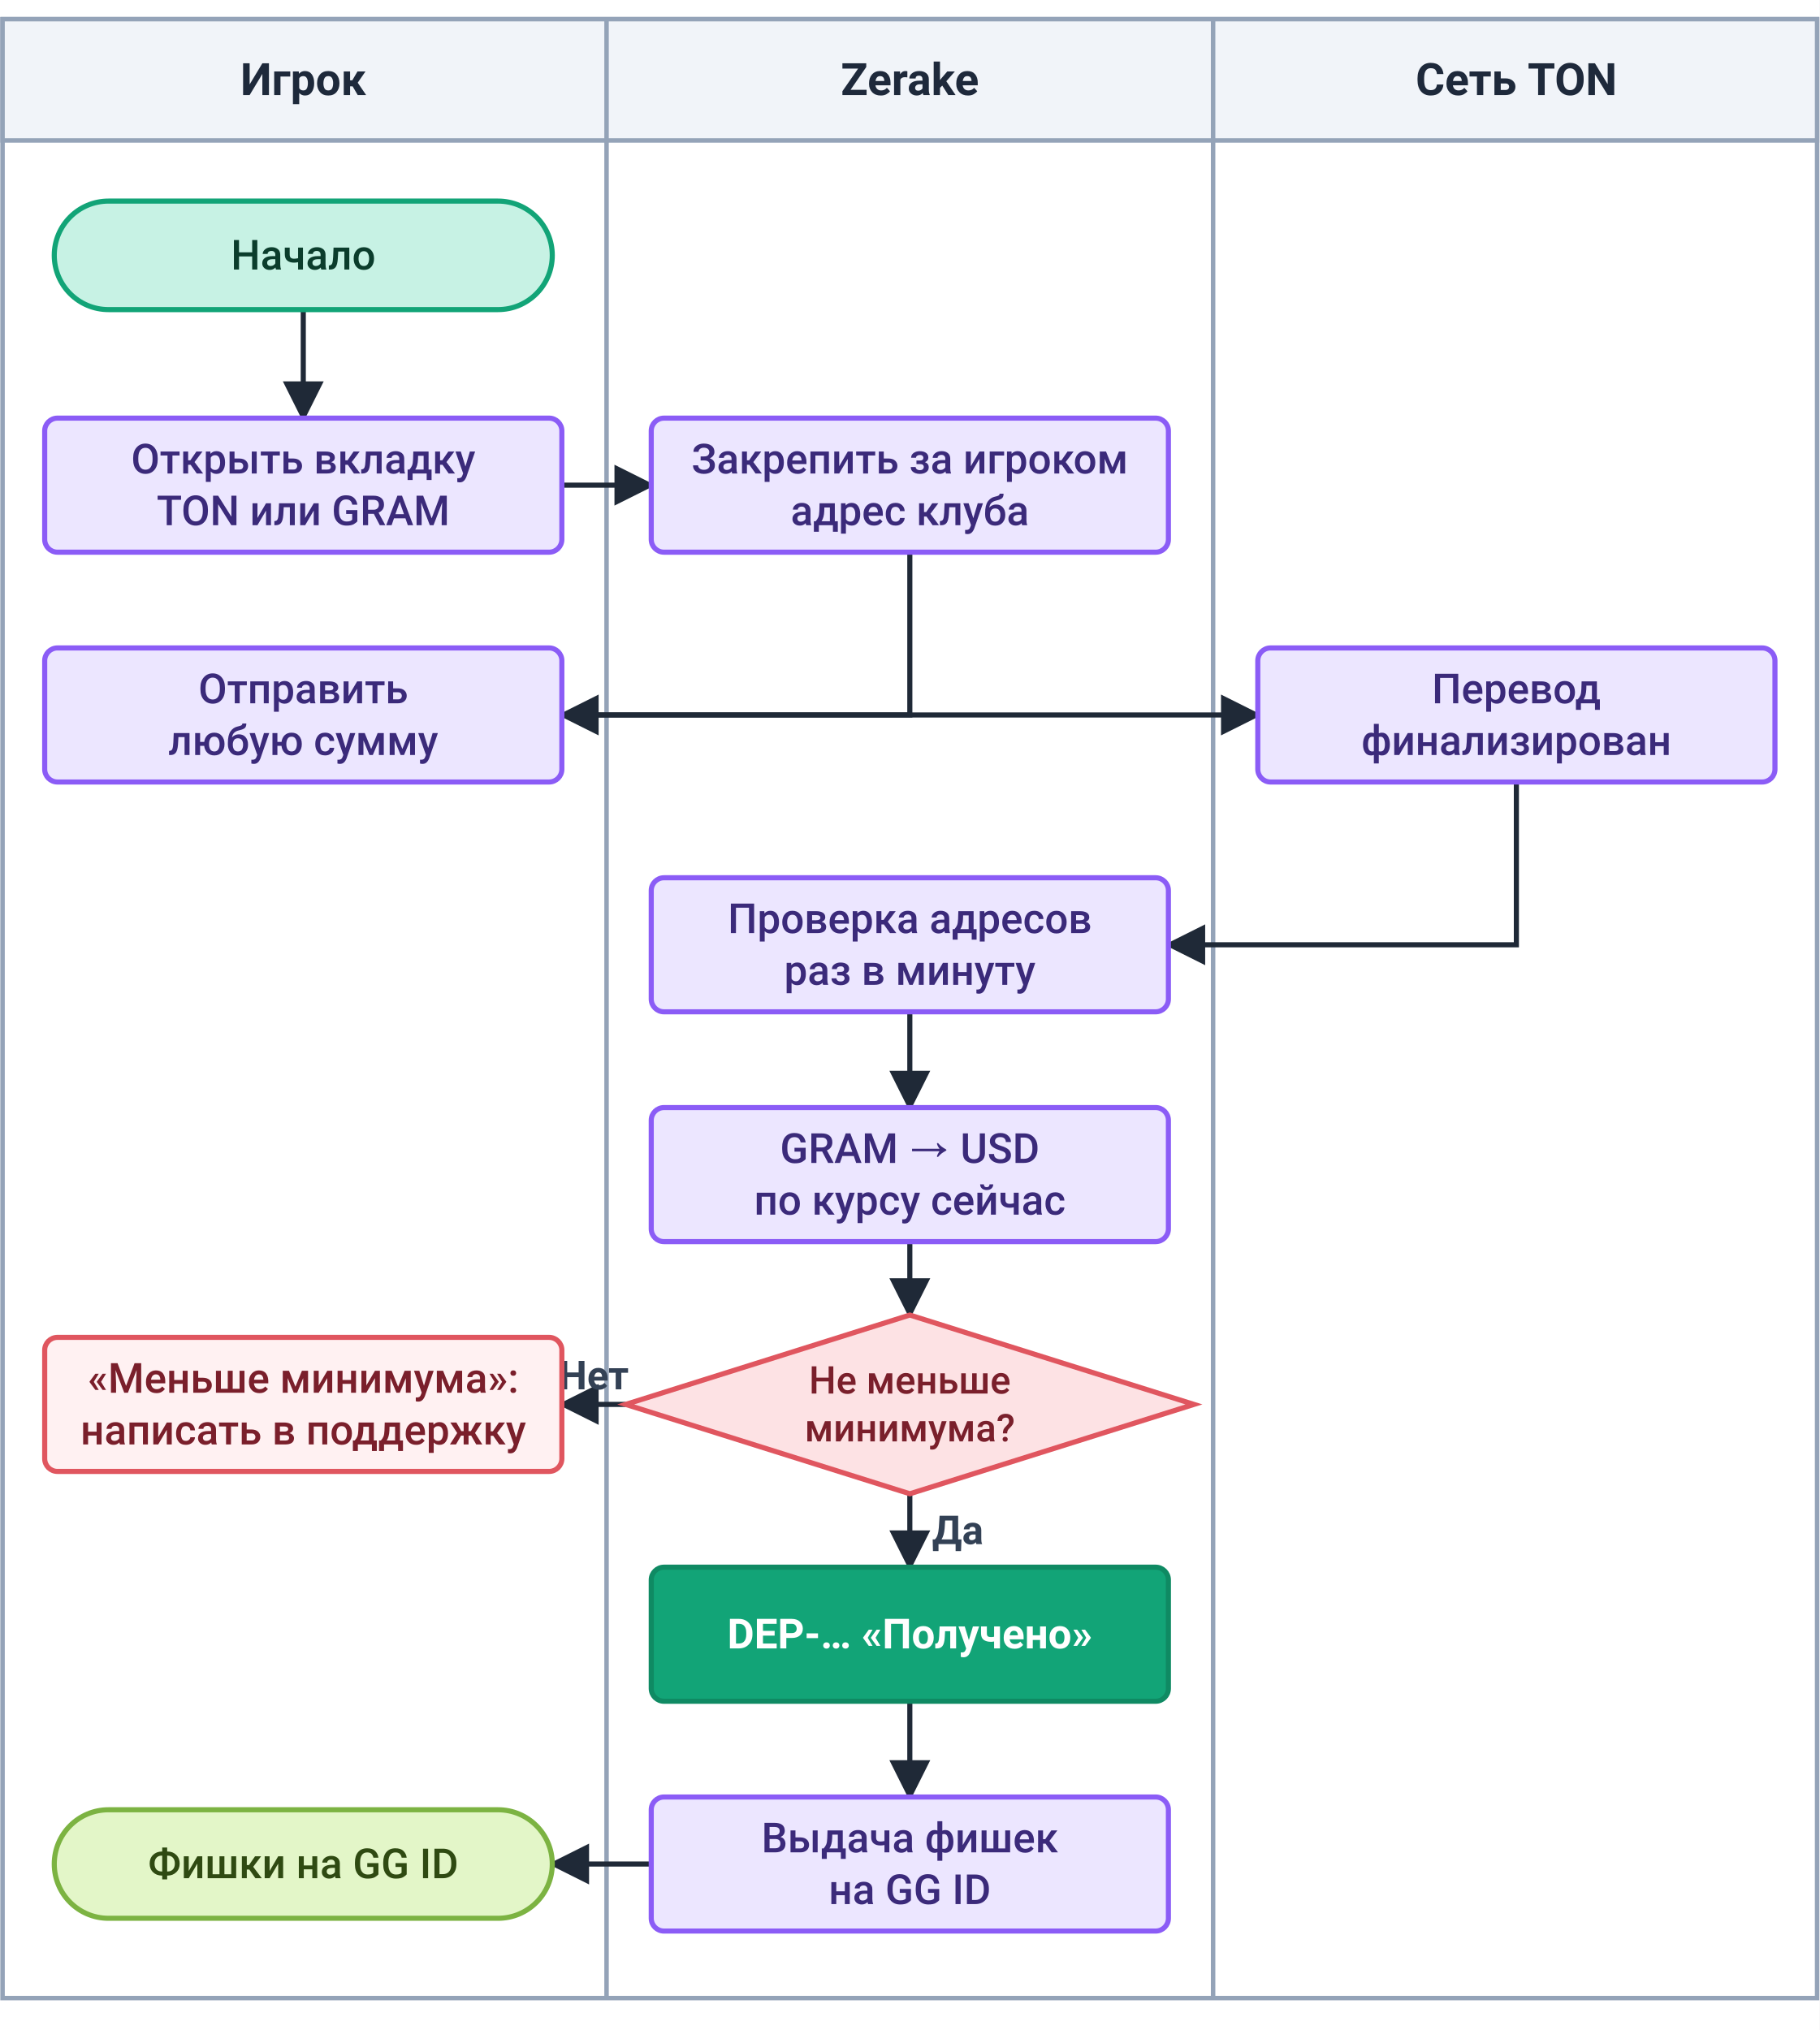
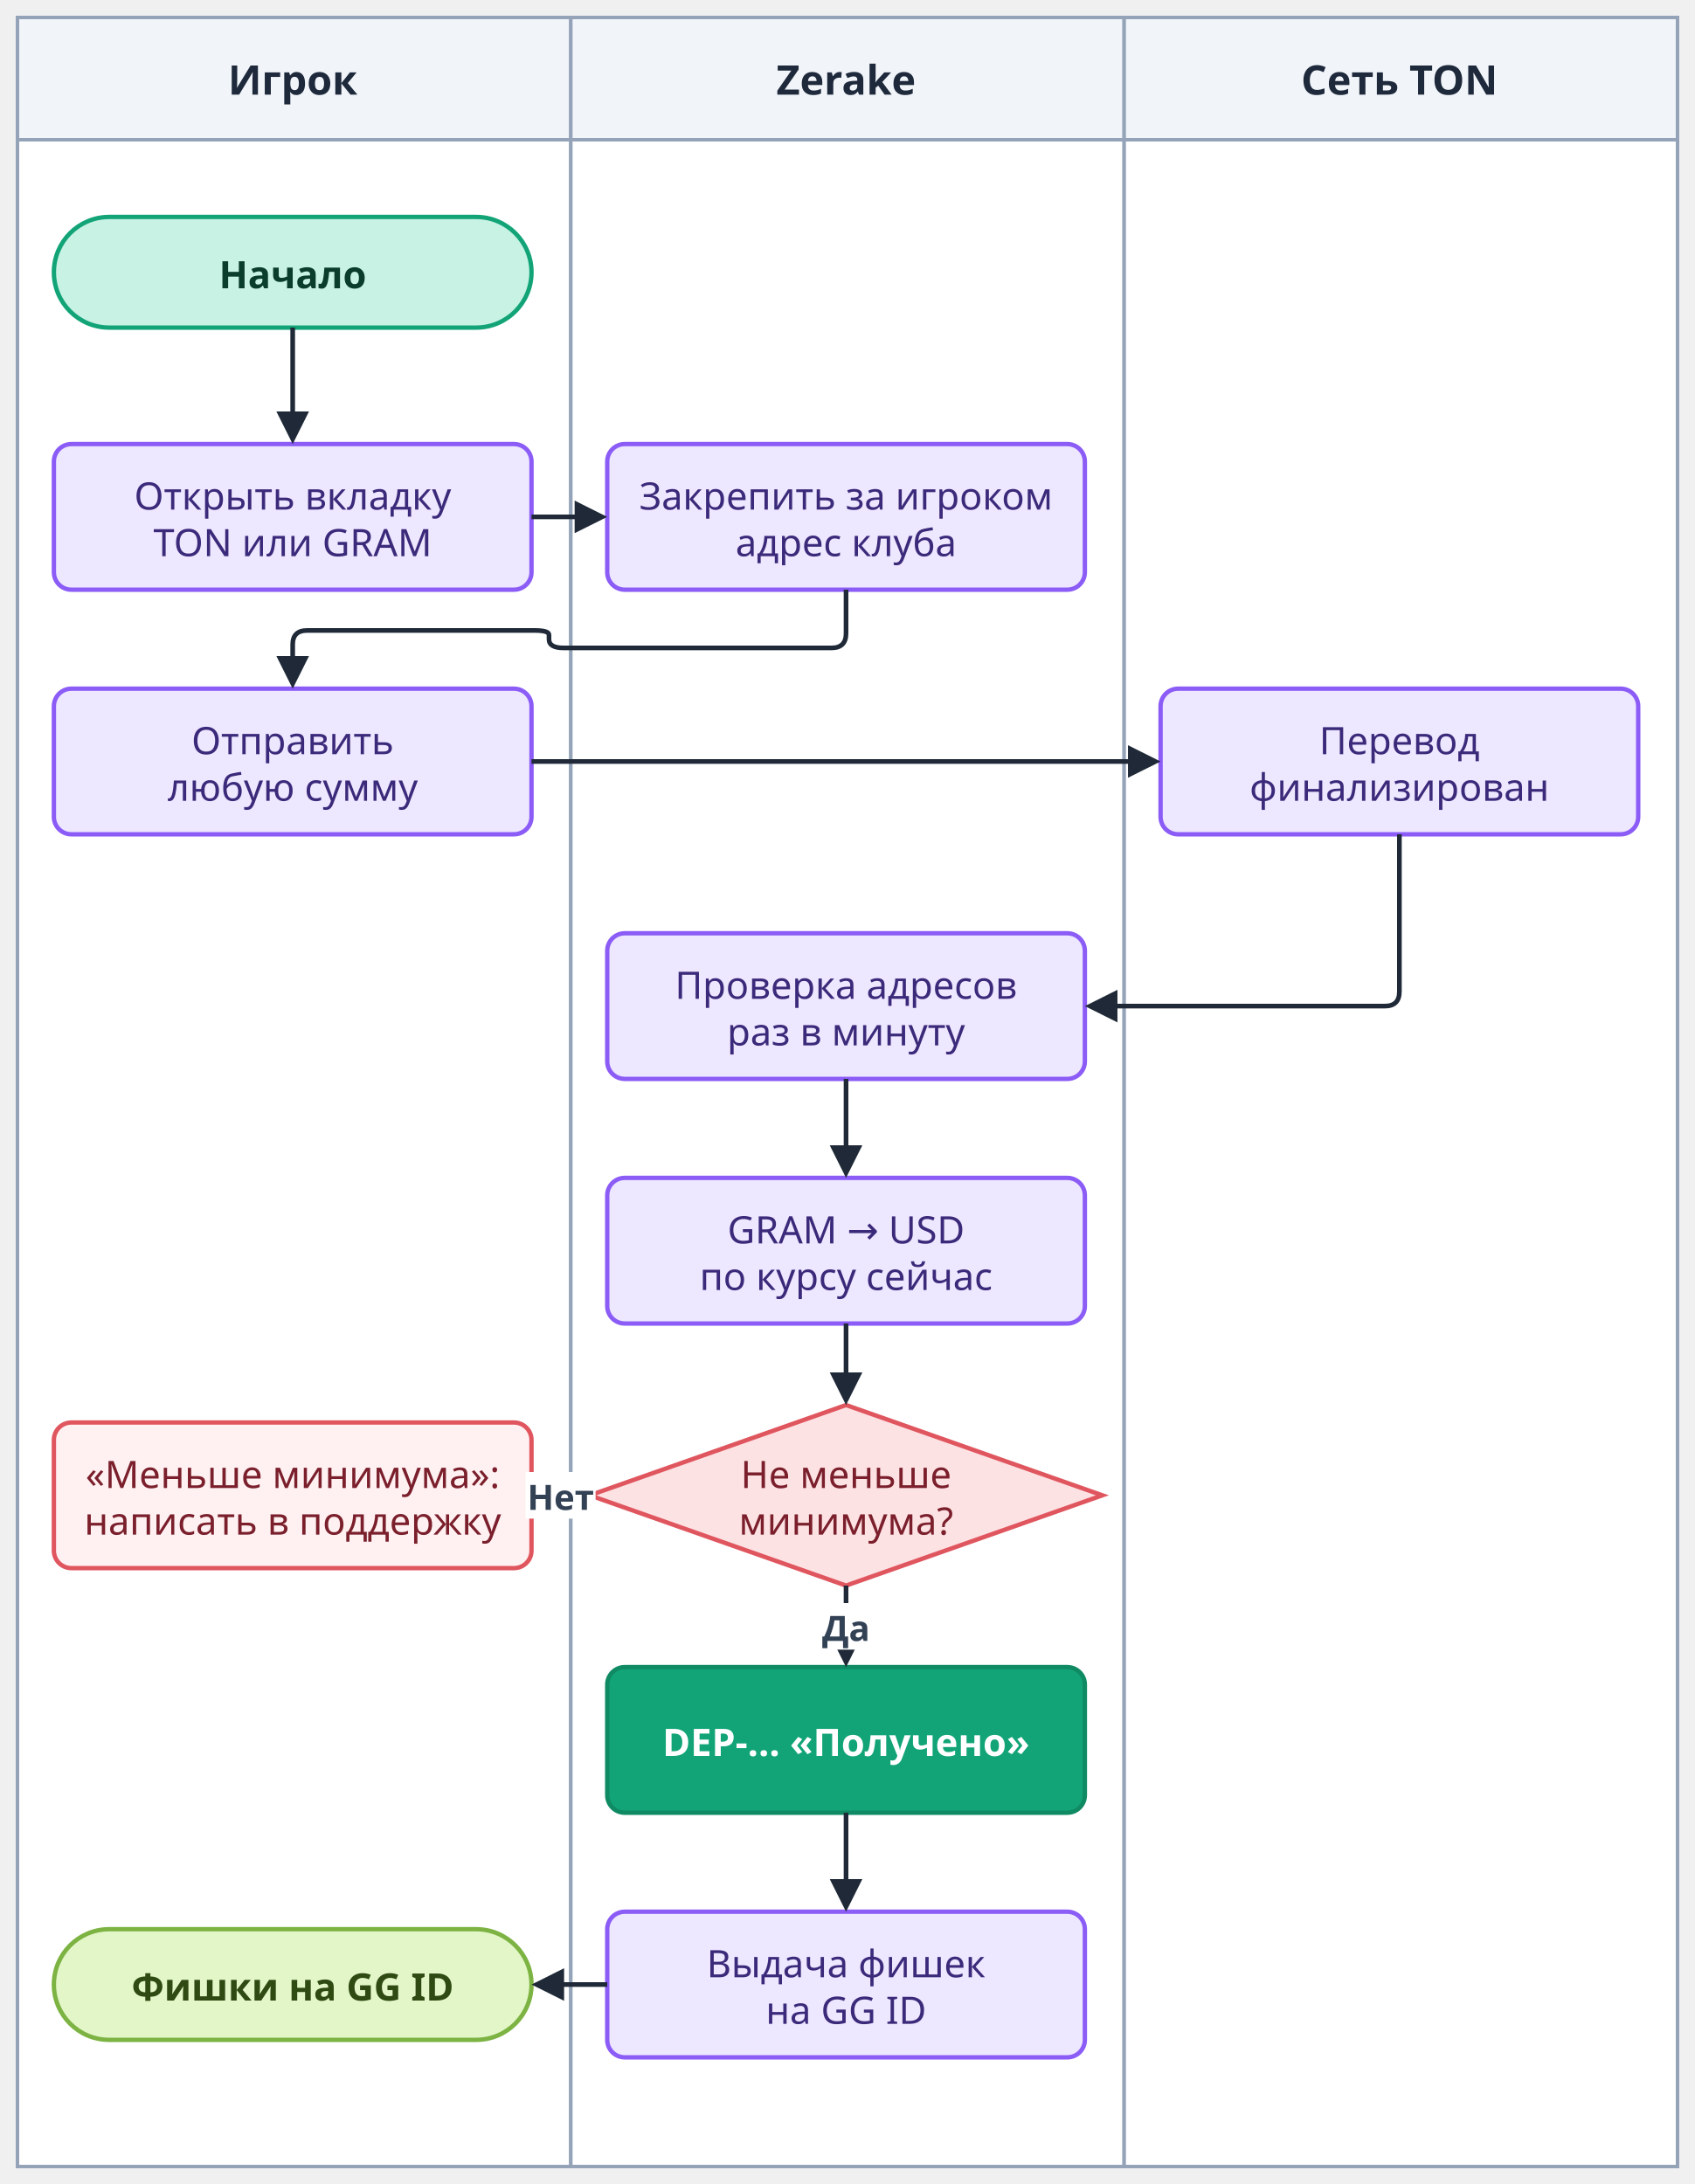
- <svg xmlns="http://www.w3.org/2000/svg" viewBox="0 0 570 636" width="570" height="636" font-family="Segoe UI, -apple-system, Roboto, Helvetica, Arial, sans-serif">
-   <defs>
-     <marker id="arr" viewBox="0 0 10 10" refX="9" refY="5" markerWidth="8" markerHeight="8" orient="auto-start-reverse">
-       <path d="M0,0 L10,5 L0,10 z" fill="#1f2937" />
-     </marker>
-   </defs>
-   <rect width="570" height="636" fill="#ffffff" />
-   <rect x="0.8" y="6" width="568.4" height="620" fill="#ffffff" stroke="#94a3b8" stroke-width="1.4" />
-   <rect x="0.8" y="6" width="568.4" height="38" fill="#f1f4f9" stroke="#94a3b8" stroke-width="1.4" />
-   <text x="95.0" y="25.0" text-anchor="middle" dominant-baseline="central" font-size="14" font-weight="600" fill="#1e293b">Игрок</text>
-   <line x1="190" y1="6" x2="190" y2="626" stroke="#94a3b8" stroke-width="1.4" />
-   <text x="285.0" y="25.0" text-anchor="middle" dominant-baseline="central" font-size="14" font-weight="600" fill="#1e293b">Zerake</text>
-   <line x1="380" y1="6" x2="380" y2="626" stroke="#94a3b8" stroke-width="1.4" />
-   <text x="475.0" y="25.0" text-anchor="middle" dominant-baseline="central" font-size="14" font-weight="600" fill="#1e293b">Сеть TON</text>
-   <path d="M95.0,97.0 L95.0,131.0" fill="none" stroke="#1f2937" stroke-width="1.6" marker-end="url(#arr)" />
-   <path d="M176.0,152.0 L204.0,152.0" fill="none" stroke="#1f2937" stroke-width="1.6" marker-end="url(#arr)" />
-   <path d="M285.0,173.0 L285.0,224.0 L176.0,224.0" fill="none" stroke="#1f2937" stroke-width="1.6" marker-end="url(#arr)" />
-   <path d="M176.0,224.0 L394.0,224.0" fill="none" stroke="#1f2937" stroke-width="1.6" marker-end="url(#arr)" />
-   <path d="M475.0,245.0 L475.0,296.0 L366.0,296.0" fill="none" stroke="#1f2937" stroke-width="1.6" marker-end="url(#arr)" />
-   <path d="M285.0,317.0 L285.0,347.0" fill="none" stroke="#1f2937" stroke-width="1.6" marker-end="url(#arr)" />
-   <path d="M285.0,389.0 L285.0,412.0" fill="none" stroke="#1f2937" stroke-width="1.6" marker-end="url(#arr)" />
-   <path d="M285.0,468.0 L285.0,491.0" fill="none" stroke="#1f2937" stroke-width="1.6" marker-end="url(#arr)" />
-   <text x="292.0" y="479.5" text-anchor="start" dominant-baseline="central" font-size="12.5" font-weight="600" fill="#334155">Да</text>
-   <path d="M196.0,440.0 L176.0,440.0" fill="none" stroke="#1f2937" stroke-width="1.6" marker-end="url(#arr)" />
-   <text x="186.0" y="431.0" text-anchor="middle" dominant-baseline="central" font-size="12.5" font-weight="600" fill="#334155">Нет</text>
-   <path d="M285.0,533.0 L285.0,563.0" fill="none" stroke="#1f2937" stroke-width="1.6" marker-end="url(#arr)" />
-   <path d="M204.0,584.0 L173.0,584.0" fill="none" stroke="#1f2937" stroke-width="1.6" marker-end="url(#arr)" />
-   <rect x="17.0" y="63.0" width="156" height="34" rx="17.0" fill="#c7f2e4" stroke="#12a477" stroke-width="1.6" />
-   <text x="95.0" y="80.0" text-anchor="middle" dominant-baseline="central" font-size="13" font-weight="500" fill="#0b3d2c">Начало</text>
-   <rect x="14.0" y="131.0" width="162" height="42" rx="4" fill="#ece6ff" stroke="#8b5cf6" stroke-width="1.6" />
-   <text x="95.0" y="143.9" text-anchor="middle" dominant-baseline="central" font-size="13" font-weight="500" fill="#3b2a7a">Открыть вкладку</text>
-   <text x="95.0" y="160.1" text-anchor="middle" dominant-baseline="central" font-size="13" font-weight="500" fill="#3b2a7a">TON или GRAM</text>
-   <rect x="204.0" y="131.0" width="162" height="42" rx="4" fill="#ece6ff" stroke="#8b5cf6" stroke-width="1.6" />
-   <text x="285.0" y="143.9" text-anchor="middle" dominant-baseline="central" font-size="13" font-weight="500" fill="#3b2a7a">Закрепить за игроком</text>
-   <text x="285.0" y="160.1" text-anchor="middle" dominant-baseline="central" font-size="13" font-weight="500" fill="#3b2a7a">адрес клуба</text>
-   <rect x="14.0" y="203.0" width="162" height="42" rx="4" fill="#ece6ff" stroke="#8b5cf6" stroke-width="1.6" />
-   <text x="95.0" y="215.9" text-anchor="middle" dominant-baseline="central" font-size="13" font-weight="500" fill="#3b2a7a">Отправить</text>
-   <text x="95.0" y="232.1" text-anchor="middle" dominant-baseline="central" font-size="13" font-weight="500" fill="#3b2a7a">любую сумму</text>
-   <rect x="394.0" y="203.0" width="162" height="42" rx="4" fill="#ece6ff" stroke="#8b5cf6" stroke-width="1.6" />
-   <text x="475.0" y="215.9" text-anchor="middle" dominant-baseline="central" font-size="13" font-weight="500" fill="#3b2a7a">Перевод</text>
-   <text x="475.0" y="232.1" text-anchor="middle" dominant-baseline="central" font-size="13" font-weight="500" fill="#3b2a7a">финализирован</text>
-   <rect x="204.0" y="275.0" width="162" height="42" rx="4" fill="#ece6ff" stroke="#8b5cf6" stroke-width="1.6" />
-   <text x="285.0" y="287.9" text-anchor="middle" dominant-baseline="central" font-size="13" font-weight="500" fill="#3b2a7a">Проверка адресов</text>
-   <text x="285.0" y="304.1" text-anchor="middle" dominant-baseline="central" font-size="13" font-weight="500" fill="#3b2a7a">раз в минуту</text>
-   <rect x="204.0" y="347.0" width="162" height="42" rx="4" fill="#ece6ff" stroke="#8b5cf6" stroke-width="1.6" />
-   <text x="285.0" y="359.9" text-anchor="middle" dominant-baseline="central" font-size="13" font-weight="500" fill="#3b2a7a">GRAM → USD</text>
-   <text x="285.0" y="376.1" text-anchor="middle" dominant-baseline="central" font-size="13" font-weight="500" fill="#3b2a7a">по курсу сейчас</text>
-   <polygon points="285.0,412.0 374.0,440.0 285.0,468.0 196.0,440.0" fill="#fde2e4" stroke="#e0565f" stroke-width="1.6" />
-   <text x="285.0" y="432.5" text-anchor="middle" dominant-baseline="central" font-size="12" font-weight="500" fill="#7a1f2b">Не меньше</text>
-   <text x="285.0" y="447.5" text-anchor="middle" dominant-baseline="central" font-size="12" font-weight="500" fill="#7a1f2b">минимума?</text>
-   <rect x="14.0" y="419.0" width="162" height="42" rx="4" fill="#fff1f2" stroke="#e0565f" stroke-width="1.6" />
-   <text x="95.0" y="431.9" text-anchor="middle" dominant-baseline="central" font-size="13" font-weight="500" fill="#7a1f2b">«Меньше минимума»:</text>
-   <text x="95.0" y="448.1" text-anchor="middle" dominant-baseline="central" font-size="13" font-weight="500" fill="#7a1f2b">написать в поддержку</text>
-   <rect x="204.0" y="491.0" width="162" height="42" rx="4" fill="#12a477" stroke="#0f8a63" stroke-width="1.6" />
-   <text x="285.0" y="512.0" text-anchor="middle" dominant-baseline="central" font-size="13" font-weight="600" fill="#ffffff">DEP-… «Получено»</text>
-   <rect x="204.0" y="563.0" width="162" height="42" rx="4" fill="#ece6ff" stroke="#8b5cf6" stroke-width="1.6" />
-   <text x="285.0" y="575.9" text-anchor="middle" dominant-baseline="central" font-size="13" font-weight="500" fill="#3b2a7a">Выдача фишек</text>
-   <text x="285.0" y="592.1" text-anchor="middle" dominant-baseline="central" font-size="13" font-weight="500" fill="#3b2a7a">на GG ID</text>
-   <rect x="17.0" y="567.0" width="156" height="34" rx="17.0" fill="#e3f6c8" stroke="#7cb342" stroke-width="1.6" />
-   <text x="95.0" y="584.0" text-anchor="middle" dominant-baseline="central" font-size="13" font-weight="500" fill="#2f4a12">Фишки на GG ID</text>
+ <svg xmlns="http://www.w3.org/2000/svg" width="582" height="750" role="img" aria-label="Пополнение на персональный адрес: TON и GRAM" viewBox="909.5 -5.5 582 750" style="">
+   <g>
+     <g />
+     <g transform="translate(915,0) scale(1)">
+       <g transform="translate(0.5,0.5)" style="visibility: visible;">
+         <path d="M 0 42 L 0 0 L 190 0 L 190 42" fill="#f1f4f9" stroke="#94a3b8" stroke-width="1.2" stroke-miterlimit="10" pointer-events="all" style="fill: light-dark(rgb(241, 244, 249), rgb(25, 28, 32)); stroke: light-dark(rgb(148, 163, 184), rgb(87, 100, 118));" />
+         <path d="M 0 42 L 0 738 L 190 738 L 190 42" fill="#ffffff" stroke="#94a3b8" stroke-width="1.2" stroke-miterlimit="10" pointer-events="all" style="fill: light-dark(rgb(255, 255, 255), rgb(18, 18, 18)); stroke: light-dark(rgb(148, 163, 184), rgb(87, 100, 118));" />
+         <path d="M 0 42 L 190 42" fill="none" stroke="white" stroke-width="9.2" stroke-miterlimit="10" pointer-events="stroke" style="stroke: light-dark(rgb(148, 163, 184), rgb(87, 100, 118));" visibility="hidden" vector-effect="non-scaling-stroke" />
+         <path d="M 0 42 L 190 42" fill="none" stroke="#94a3b8" stroke-width="1.2" stroke-miterlimit="10" pointer-events="all" style="stroke: light-dark(rgb(148, 163, 184), rgb(87, 100, 118));" />
+       </g>
+       <g style="">
+         <g fill="#1E293B" font-family="'Segoe UI'" font-weight="bold" text-anchor="middle" font-size="14px" style="fill: light-dark(rgb(30, 41, 59), rgb(195, 204, 220));">
+           <text x="95" y="27">Игрок</text>
+         </g>
+       </g>
+       <g transform="translate(0.5,0.5)" style="visibility: visible;">
+         <path d="M 190 42 L 190 0 L 380 0 L 380 42" fill="#f1f4f9" stroke="#94a3b8" stroke-width="1.2" stroke-miterlimit="10" pointer-events="all" style="fill: light-dark(rgb(241, 244, 249), rgb(25, 28, 32)); stroke: light-dark(rgb(148, 163, 184), rgb(87, 100, 118));" />
+         <path d="M 190 42 L 190 738 L 380 738 L 380 42" fill="#ffffff" stroke="#94a3b8" stroke-width="1.2" stroke-miterlimit="10" pointer-events="all" style="fill: light-dark(rgb(255, 255, 255), rgb(18, 18, 18)); stroke: light-dark(rgb(148, 163, 184), rgb(87, 100, 118));" />
+         <path d="M 190 42 L 380 42" fill="none" stroke="white" stroke-width="9.2" stroke-miterlimit="10" pointer-events="stroke" style="stroke: light-dark(rgb(148, 163, 184), rgb(87, 100, 118));" visibility="hidden" vector-effect="non-scaling-stroke" />
+         <path d="M 190 42 L 380 42" fill="none" stroke="#94a3b8" stroke-width="1.2" stroke-miterlimit="10" pointer-events="all" style="stroke: light-dark(rgb(148, 163, 184), rgb(87, 100, 118));" />
+       </g>
+       <g style="">
+         <g fill="#1E293B" font-family="'Segoe UI'" font-weight="bold" text-anchor="middle" font-size="14px" style="fill: light-dark(rgb(30, 41, 59), rgb(195, 204, 220));">
+           <text x="285" y="27">Zerake</text>
+         </g>
+       </g>
+       <g transform="translate(0.5,0.5)" style="visibility: visible;">
+         <path d="M 380 42 L 380 0 L 570 0 L 570 42" fill="#f1f4f9" stroke="#94a3b8" stroke-width="1.2" stroke-miterlimit="10" pointer-events="all" style="fill: light-dark(rgb(241, 244, 249), rgb(25, 28, 32)); stroke: light-dark(rgb(148, 163, 184), rgb(87, 100, 118));" />
+         <path d="M 380 42 L 380 738 L 570 738 L 570 42" fill="#ffffff" stroke="#94a3b8" stroke-width="1.2" stroke-miterlimit="10" pointer-events="all" style="fill: light-dark(rgb(255, 255, 255), rgb(18, 18, 18)); stroke: light-dark(rgb(148, 163, 184), rgb(87, 100, 118));" />
+         <path d="M 380 42 L 570 42" fill="none" stroke="white" stroke-width="9.2" stroke-miterlimit="10" pointer-events="stroke" style="stroke: light-dark(rgb(148, 163, 184), rgb(87, 100, 118));" visibility="hidden" vector-effect="non-scaling-stroke" />
+         <path d="M 380 42 L 570 42" fill="none" stroke="#94a3b8" stroke-width="1.2" stroke-miterlimit="10" pointer-events="all" style="stroke: light-dark(rgb(148, 163, 184), rgb(87, 100, 118));" />
+       </g>
+       <g style="">
+         <g fill="#1E293B" font-family="'Segoe UI'" font-weight="bold" text-anchor="middle" font-size="14px" style="fill: light-dark(rgb(30, 41, 59), rgb(195, 204, 220));">
+           <text x="475" y="27">Сеть TON</text>
+         </g>
+       </g>
+       <g style="visibility: visible;">
+         <rect x="13" y="69" width="164" height="38" rx="19" ry="19" fill="#c7f2e4" stroke="#12a477" stroke-width="1.5" pointer-events="all" style="fill: light-dark(rgb(199, 242, 228), rgb(9, 46, 34)); stroke: light-dark(rgb(18, 164, 119), rgb(29, 155, 116));" />
+       </g>
+       <g style="">
+         <g fill="#0B3D2C" font-family="'Segoe UI'" font-weight="bold" text-anchor="middle" font-size="13px" style="fill: light-dark(rgb(11, 61, 44), rgb(162, 205, 191));">
+           <text x="95" y="93.5">Начало</text>
+         </g>
+       </g>
+       <g style="visibility: visible;">
+         <rect x="13" y="147" width="164" height="50" rx="6" ry="6" fill="#ede7ff" stroke="#8b5cf6" stroke-width="1.5" pointer-events="all" style="fill: light-dark(rgb(237, 231, 255), rgb(38, 33, 53)); stroke: light-dark(rgb(139, 92, 246), rgb(162, 122, 254));" />
+       </g>
+       <g style="">
+         <g fill="#3B2A7A" font-family="'Segoe UI'" text-anchor="middle" font-size="13px" style="fill: light-dark(rgb(59, 42, 122), rgb(200, 185, 254));">
+           <text x="95" y="169.5">Открыть вкладку</text>
+           <text x="95" y="185.5">TON или GRAM</text>
+         </g>
+       </g>
+       <g style="visibility: visible;">
+         <rect x="203" y="147" width="164" height="50" rx="6" ry="6" fill="#ede7ff" stroke="#8b5cf6" stroke-width="1.5" pointer-events="all" style="fill: light-dark(rgb(237, 231, 255), rgb(38, 33, 53)); stroke: light-dark(rgb(139, 92, 246), rgb(162, 122, 254));" />
+       </g>
+       <g style="">
+         <g fill="#3B2A7A" font-family="'Segoe UI'" text-anchor="middle" font-size="13px" style="fill: light-dark(rgb(59, 42, 122), rgb(200, 185, 254));">
+           <text x="285" y="169.5">Закрепить за игроком</text>
+           <text x="285" y="185.5">адрес клуба</text>
+         </g>
+       </g>
+       <g style="visibility: visible;">
+         <rect x="13" y="231" width="164" height="50" rx="6" ry="6" fill="#ede7ff" stroke="#8b5cf6" stroke-width="1.5" pointer-events="all" style="fill: light-dark(rgb(237, 231, 255), rgb(38, 33, 53)); stroke: light-dark(rgb(139, 92, 246), rgb(162, 122, 254));" />
+       </g>
+       <g style="">
+         <g fill="#3B2A7A" font-family="'Segoe UI'" text-anchor="middle" font-size="13px" style="fill: light-dark(rgb(59, 42, 122), rgb(200, 185, 254));">
+           <text x="95" y="253.5">Отправить</text>
+           <text x="95" y="269.5">любую сумму</text>
+         </g>
+       </g>
+       <g style="visibility: visible;">
+         <rect x="393" y="231" width="164" height="50" rx="6" ry="6" fill="#ede7ff" stroke="#8b5cf6" stroke-width="1.5" pointer-events="all" style="fill: light-dark(rgb(237, 231, 255), rgb(38, 33, 53)); stroke: light-dark(rgb(139, 92, 246), rgb(162, 122, 254));" />
+       </g>
+       <g style="">
+         <g fill="#3B2A7A" font-family="'Segoe UI'" text-anchor="middle" font-size="13px" style="fill: light-dark(rgb(59, 42, 122), rgb(200, 185, 254));">
+           <text x="475" y="253.5">Перевод</text>
+           <text x="475" y="269.5">финализирован</text>
+         </g>
+       </g>
+       <g style="visibility: visible;">
+         <rect x="203" y="315" width="164" height="50" rx="6" ry="6" fill="#ede7ff" stroke="#8b5cf6" stroke-width="1.5" pointer-events="all" style="fill: light-dark(rgb(237, 231, 255), rgb(38, 33, 53)); stroke: light-dark(rgb(139, 92, 246), rgb(162, 122, 254));" />
+       </g>
+       <g style="">
+         <g fill="#3B2A7A" font-family="'Segoe UI'" text-anchor="middle" font-size="13px" style="fill: light-dark(rgb(59, 42, 122), rgb(200, 185, 254));">
+           <text x="285" y="337.5">Проверка адресов</text>
+           <text x="285" y="353.5">раз в минуту</text>
+         </g>
+       </g>
+       <g style="visibility: visible;">
+         <rect x="203" y="399" width="164" height="50" rx="6" ry="6" fill="#ede7ff" stroke="#8b5cf6" stroke-width="1.5" pointer-events="all" style="fill: light-dark(rgb(237, 231, 255), rgb(38, 33, 53)); stroke: light-dark(rgb(139, 92, 246), rgb(162, 122, 254));" />
+       </g>
+       <g style="">
+         <g fill="#3B2A7A" font-family="'Segoe UI'" text-anchor="middle" font-size="13px" style="fill: light-dark(rgb(59, 42, 122), rgb(200, 185, 254));">
+           <text x="285" y="421.5">GRAM → USD</text>
+           <text x="285" y="437.5">по курсу сейчас</text>
+         </g>
+       </g>
+       <g style="visibility: visible;">
+         <path d="M 285 477 L 373 508 L 285 539 L 197 508 Z" fill="#fde2e4" stroke="#e0565f" stroke-width="1.5" stroke-miterlimit="10" pointer-events="all" style="fill: light-dark(rgb(253, 226, 228), rgb(56, 33, 35)); stroke: light-dark(rgb(224, 86, 95), rgb(230, 112, 120));" />
+       </g>
+       <g style="">
+         <g fill="#7A1F2B" font-family="'Segoe UI'" text-anchor="middle" font-size="13px" style="fill: light-dark(rgb(122, 31, 43), rgb(253, 175, 185));">
+           <text x="285" y="505.5">Не меньше</text>
+           <text x="285" y="521.5">минимума?</text>
+         </g>
+       </g>
+       <g style="visibility: visible;">
+         <rect x="13" y="483" width="164" height="50" rx="6" ry="6" fill="#fff1f2" stroke="#e0565f" stroke-width="1.5" pointer-events="all" style="fill: light-dark(rgb(255, 241, 242), rgb(37, 25, 26)); stroke: light-dark(rgb(224, 86, 95), rgb(230, 112, 120));" />
+       </g>
+       <g style="">
+         <g fill="#7A1F2B" font-family="'Segoe UI'" text-anchor="middle" font-size="13px" style="fill: light-dark(rgb(122, 31, 43), rgb(253, 175, 185));">
+           <text x="95" y="505.5">«Меньше минимума»:</text>
+           <text x="95" y="521.5">написать в поддержку</text>
+         </g>
+       </g>
+       <g style="visibility: visible;">
+         <rect x="203" y="567" width="164" height="50" rx="6" ry="6" fill="#12a477" stroke="#0f8a63" stroke-width="1.5" pointer-events="all" style="fill: light-dark(rgb(18, 164, 119), rgb(29, 155, 116)); stroke: light-dark(rgb(15, 138, 99), rgb(62, 168, 134));" />
+       </g>
+       <g style="">
+         <g fill="#FFFFFF" font-family="'Segoe UI'" font-weight="bold" text-anchor="middle" font-size="13px" style="fill: light-dark(rgb(255, 255, 255), rgb(18, 18, 18));">
+           <text x="285" y="597.5">DEP-… «Получено»</text>
+         </g>
+       </g>
+       <g style="visibility: visible;">
+         <rect x="203" y="651" width="164" height="50" rx="6" ry="6" fill="#ede7ff" stroke="#8b5cf6" stroke-width="1.5" pointer-events="all" style="fill: light-dark(rgb(237, 231, 255), rgb(38, 33, 53)); stroke: light-dark(rgb(139, 92, 246), rgb(162, 122, 254));" />
+       </g>
+       <g style="">
+         <g fill="#3B2A7A" font-family="'Segoe UI'" text-anchor="middle" font-size="13px" style="fill: light-dark(rgb(59, 42, 122), rgb(200, 185, 254));">
+           <text x="285" y="673.5">Выдача фишек</text>
+           <text x="285" y="689.5">на GG ID</text>
+         </g>
+       </g>
+       <g style="visibility: visible;">
+         <rect x="13" y="657" width="164" height="38" rx="19" ry="19" fill="#e3f6c8" stroke="#7cb342" stroke-width="1.5" pointer-events="all" style="fill: light-dark(rgb(227, 246, 200), rgb(22, 38, 0)); stroke: light-dark(rgb(124, 179, 66), rgb(69, 117, 20));" />
+       </g>
+       <g style="">
+         <g fill="#2F4A12" font-family="'Segoe UI'" font-weight="bold" text-anchor="middle" font-size="13px" style="fill: light-dark(rgb(47, 74, 18), rgb(168, 191, 143));">
+           <text x="95" y="681.5">Фишки на GG ID</text>
+         </g>
+       </g>
+       <g style="visibility: visible;">
+         <path d="M 95 107 L 95 136.61" fill="none" stroke="white" stroke-width="9.6" stroke-miterlimit="10" pointer-events="stroke" style="stroke: light-dark(rgb(31, 41, 55), rgb(196, 204, 216));" visibility="hidden" vector-effect="non-scaling-stroke" />
+         <path d="M 95 107 L 95 136.61" fill="none" stroke="#1f2937" stroke-width="1.6" stroke-miterlimit="10" pointer-events="stroke" style="stroke: light-dark(rgb(31, 41, 55), rgb(196, 204, 216));" />
+         <path d="M 95 145.21 L 90.7 136.61 L 99.3 136.61 Z" fill="#1f2937" stroke="#1f2937" stroke-width="1.6" stroke-miterlimit="10" pointer-events="all" style="fill: light-dark(rgb(31, 41, 55), rgb(196, 204, 216)); stroke: light-dark(rgb(31, 41, 55), rgb(196, 204, 216));" />
+       </g>
+       <g style="visibility: visible;">
+         <path d="M 177 172 L 192 172 Q 197 172 192 172 L 187.5 172 Q 183 172 187.81 172 L 192.61 172" fill="none" stroke="white" stroke-width="9.6" stroke-miterlimit="10" pointer-events="stroke" style="stroke: light-dark(rgb(31, 41, 55), rgb(196, 204, 216));" visibility="hidden" vector-effect="non-scaling-stroke" />
+         <path d="M 177 172 L 192 172 Q 197 172 192 172 L 187.5 172 Q 183 172 187.81 172 L 192.61 172" fill="none" stroke="#1f2937" stroke-width="1.6" stroke-miterlimit="10" pointer-events="stroke" style="stroke: light-dark(rgb(31, 41, 55), rgb(196, 204, 216));" />
+         <path d="M 201.21 172 L 192.61 176.3 L 192.61 167.7 Z" fill="#1f2937" stroke="#1f2937" stroke-width="1.6" stroke-miterlimit="10" pointer-events="all" style="fill: light-dark(rgb(31, 41, 55), rgb(196, 204, 216)); stroke: light-dark(rgb(31, 41, 55), rgb(196, 204, 216));" />
+       </g>
+       <g style="visibility: visible;">
+         <path d="M 285 197 L 285 212 Q 285 217 280 217 L 188 217 Q 183 217 183 214 L 183 212.5 Q 183 211 178 211 L 100 211 Q 95 211 95 215.81 L 95 220.61" fill="none" stroke="white" stroke-width="9.6" stroke-miterlimit="10" pointer-events="stroke" style="stroke: light-dark(rgb(31, 41, 55), rgb(196, 204, 216));" visibility="hidden" vector-effect="non-scaling-stroke" />
+         <path d="M 285 197 L 285 212 Q 285 217 280 217 L 188 217 Q 183 217 183 214 L 183 212.5 Q 183 211 178 211 L 100 211 Q 95 211 95 215.81 L 95 220.61" fill="none" stroke="#1f2937" stroke-width="1.6" stroke-miterlimit="10" pointer-events="stroke" style="stroke: light-dark(rgb(31, 41, 55), rgb(196, 204, 216));" />
+         <path d="M 95 229.21 L 90.7 220.61 L 99.3 220.61 Z" fill="#1f2937" stroke="#1f2937" stroke-width="1.6" stroke-miterlimit="10" pointer-events="all" style="fill: light-dark(rgb(31, 41, 55), rgb(196, 204, 216)); stroke: light-dark(rgb(31, 41, 55), rgb(196, 204, 216));" />
+       </g>
+       <g style="visibility: visible;">
+         <path d="M 177 256 L 382.61 256" fill="none" stroke="white" stroke-width="9.6" stroke-miterlimit="10" pointer-events="stroke" style="stroke: light-dark(rgb(31, 41, 55), rgb(196, 204, 216));" visibility="hidden" vector-effect="non-scaling-stroke" />
+         <path d="M 177 256 L 382.61 256" fill="none" stroke="#1f2937" stroke-width="1.6" stroke-miterlimit="10" pointer-events="stroke" style="stroke: light-dark(rgb(31, 41, 55), rgb(196, 204, 216));" />
+         <path d="M 391.21 256 L 382.61 260.3 L 382.61 251.7 Z" fill="#1f2937" stroke="#1f2937" stroke-width="1.6" stroke-miterlimit="10" pointer-events="all" style="fill: light-dark(rgb(31, 41, 55), rgb(196, 204, 216)); stroke: light-dark(rgb(31, 41, 55), rgb(196, 204, 216));" />
+       </g>
+       <g style="visibility: visible;">
+         <path d="M 475 281 L 475 335 Q 475 340 470 340 L 377.39 340" fill="none" stroke="white" stroke-width="9.6" stroke-miterlimit="10" pointer-events="stroke" style="stroke: light-dark(rgb(31, 41, 55), rgb(196, 204, 216));" visibility="hidden" vector-effect="non-scaling-stroke" />
+         <path d="M 475 281 L 475 335 Q 475 340 470 340 L 377.39 340" fill="none" stroke="#1f2937" stroke-width="1.6" stroke-miterlimit="10" pointer-events="stroke" style="stroke: light-dark(rgb(31, 41, 55), rgb(196, 204, 216));" />
+         <path d="M 368.79 340 L 377.39 335.7 L 377.39 344.3 Z" fill="#1f2937" stroke="#1f2937" stroke-width="1.6" stroke-miterlimit="10" pointer-events="all" style="fill: light-dark(rgb(31, 41, 55), rgb(196, 204, 216)); stroke: light-dark(rgb(31, 41, 55), rgb(196, 204, 216));" />
+       </g>
+       <g style="visibility: visible;">
+         <path d="M 285 365 L 285 380 Q 285 385 285 382 L 285 380.5 Q 285 379 285 383.81 L 285 388.61" fill="none" stroke="white" stroke-width="9.6" stroke-miterlimit="10" pointer-events="stroke" style="stroke: light-dark(rgb(31, 41, 55), rgb(196, 204, 216));" visibility="hidden" vector-effect="non-scaling-stroke" />
+         <path d="M 285 365 L 285 380 Q 285 385 285 382 L 285 380.5 Q 285 379 285 383.81 L 285 388.61" fill="none" stroke="#1f2937" stroke-width="1.6" stroke-miterlimit="10" pointer-events="stroke" style="stroke: light-dark(rgb(31, 41, 55), rgb(196, 204, 216));" />
+         <path d="M 285 397.21 L 280.7 388.61 L 289.3 388.61 Z" fill="#1f2937" stroke="#1f2937" stroke-width="1.6" stroke-miterlimit="10" pointer-events="all" style="fill: light-dark(rgb(31, 41, 55), rgb(196, 204, 216)); stroke: light-dark(rgb(31, 41, 55), rgb(196, 204, 216));" />
+       </g>
+       <g style="visibility: visible;">
+         <path d="M 285 449 L 285 464 Q 285 469 285 464 L 285 460.5 Q 285 457 285 461.81 L 285 466.61" fill="none" stroke="white" stroke-width="9.6" stroke-miterlimit="10" pointer-events="stroke" style="stroke: light-dark(rgb(31, 41, 55), rgb(196, 204, 216));" visibility="hidden" vector-effect="non-scaling-stroke" />
+         <path d="M 285 449 L 285 464 Q 285 469 285 464 L 285 460.5 Q 285 457 285 461.81 L 285 466.61" fill="none" stroke="#1f2937" stroke-width="1.6" stroke-miterlimit="10" pointer-events="stroke" style="stroke: light-dark(rgb(31, 41, 55), rgb(196, 204, 216));" />
+         <path d="M 285 475.21 L 280.7 466.61 L 289.3 466.61 Z" fill="#1f2937" stroke="#1f2937" stroke-width="1.6" stroke-miterlimit="10" pointer-events="all" style="fill: light-dark(rgb(31, 41, 55), rgb(196, 204, 216)); stroke: light-dark(rgb(31, 41, 55), rgb(196, 204, 216));" />
+       </g>
+       <g style="visibility: visible;">
+         <path d="M 285 539 L 285 554 Q 285 559 285 554 L 285 550.5 Q 285 547 285 551.81 L 285 556.61" fill="none" stroke="white" stroke-width="9.6" stroke-miterlimit="10" pointer-events="stroke" style="stroke: light-dark(rgb(31, 41, 55), rgb(196, 204, 216));" visibility="hidden" vector-effect="non-scaling-stroke" />
+         <path d="M 285 539 L 285 554 Q 285 559 285 554 L 285 550.5 Q 285 547 285 551.81 L 285 556.61" fill="none" stroke="#1f2937" stroke-width="1.6" stroke-miterlimit="10" pointer-events="stroke" style="stroke: light-dark(rgb(31, 41, 55), rgb(196, 204, 216));" />
+         <path d="M 285 565.21 L 280.7 556.61 L 289.3 556.61 Z" fill="#1f2937" stroke="#1f2937" stroke-width="1.6" stroke-miterlimit="10" pointer-events="all" style="fill: light-dark(rgb(31, 41, 55), rgb(196, 204, 216)); stroke: light-dark(rgb(31, 41, 55), rgb(196, 204, 216));" />
+       </g>
+       <g style="">
+         <g fill="#334155" font-family="'Segoe UI'" font-weight="bold" text-anchor="middle" font-size="12px" style="fill: light-dark(rgb(51, 65, 85), rgb(172, 184, 201));">
+           <rect fill="#FFFFFF" stroke="none" x="275" y="545" width="20" height="16" stroke-width="0" style="fill: light-dark(rgb(255, 255, 255), rgb(18, 18, 18));" />
+           <text x="285" y="558">Да</text>
+         </g>
+       </g>
+       <g style="visibility: visible;">
+         <path d="M 197 508 L 182 508 Q 177 508 182 508 L 192 508 Q 197 508 192.19 508 L 187.39 508" fill="none" stroke="white" stroke-width="9.6" stroke-miterlimit="10" pointer-events="stroke" style="stroke: light-dark(rgb(31, 41, 55), rgb(196, 204, 216));" visibility="hidden" vector-effect="non-scaling-stroke" />
+         <path d="M 197 508 L 182 508 Q 177 508 182 508 L 192 508 Q 197 508 192.19 508 L 187.39 508" fill="none" stroke="#1f2937" stroke-width="1.6" stroke-miterlimit="10" pointer-events="stroke" style="stroke: light-dark(rgb(31, 41, 55), rgb(196, 204, 216));" />
+         <path d="M 178.79 508 L 187.39 503.7 L 187.39 512.3 Z" fill="#1f2937" stroke="#1f2937" stroke-width="1.6" stroke-miterlimit="10" pointer-events="all" style="fill: light-dark(rgb(31, 41, 55), rgb(196, 204, 216)); stroke: light-dark(rgb(31, 41, 55), rgb(196, 204, 216));" />
+       </g>
+       <g style="">
+         <g fill="#334155" font-family="'Segoe UI'" font-weight="bold" text-anchor="middle" font-size="12px" style="fill: light-dark(rgb(51, 65, 85), rgb(172, 184, 201));">
+           <rect fill="#FFFFFF" stroke="none" x="175" y="500" width="24" height="16" stroke-width="0" style="fill: light-dark(rgb(255, 255, 255), rgb(18, 18, 18));" />
+           <text x="187" y="513">Нет</text>
+         </g>
+       </g>
+       <g style="visibility: visible;">
+         <path d="M 285 617 L 285 632 Q 285 637 285 634 L 285 632.5 Q 285 631 285 635.81 L 285 640.61" fill="none" stroke="white" stroke-width="9.6" stroke-miterlimit="10" pointer-events="stroke" style="stroke: light-dark(rgb(31, 41, 55), rgb(196, 204, 216));" visibility="hidden" vector-effect="non-scaling-stroke" />
+         <path d="M 285 617 L 285 632 Q 285 637 285 634 L 285 632.5 Q 285 631 285 635.81 L 285 640.61" fill="none" stroke="#1f2937" stroke-width="1.6" stroke-miterlimit="10" pointer-events="stroke" style="stroke: light-dark(rgb(31, 41, 55), rgb(196, 204, 216));" />
+         <path d="M 285 649.21 L 280.7 640.61 L 289.3 640.61 Z" fill="#1f2937" stroke="#1f2937" stroke-width="1.6" stroke-miterlimit="10" pointer-events="all" style="fill: light-dark(rgb(31, 41, 55), rgb(196, 204, 216)); stroke: light-dark(rgb(31, 41, 55), rgb(196, 204, 216));" />
+       </g>
+       <g style="visibility: visible;">
+         <path d="M 203 676 L 188 676 Q 183 676 188 676 L 192.5 676 Q 197 676 192.19 676 L 187.39 676" fill="none" stroke="white" stroke-width="9.6" stroke-miterlimit="10" pointer-events="stroke" style="stroke: light-dark(rgb(31, 41, 55), rgb(196, 204, 216));" visibility="hidden" vector-effect="non-scaling-stroke" />
+         <path d="M 203 676 L 188 676 Q 183 676 188 676 L 192.5 676 Q 197 676 192.19 676 L 187.39 676" fill="none" stroke="#1f2937" stroke-width="1.6" stroke-miterlimit="10" pointer-events="stroke" style="stroke: light-dark(rgb(31, 41, 55), rgb(196, 204, 216));" />
+         <path d="M 178.79 676 L 187.39 671.7 L 187.39 680.3 Z" fill="#1f2937" stroke="#1f2937" stroke-width="1.6" stroke-miterlimit="10" pointer-events="all" style="fill: light-dark(rgb(31, 41, 55), rgb(196, 204, 216)); stroke: light-dark(rgb(31, 41, 55), rgb(196, 204, 216));" />
+       </g>
+     </g>
+     <g />
+     <g />
+   </g>
</svg>
